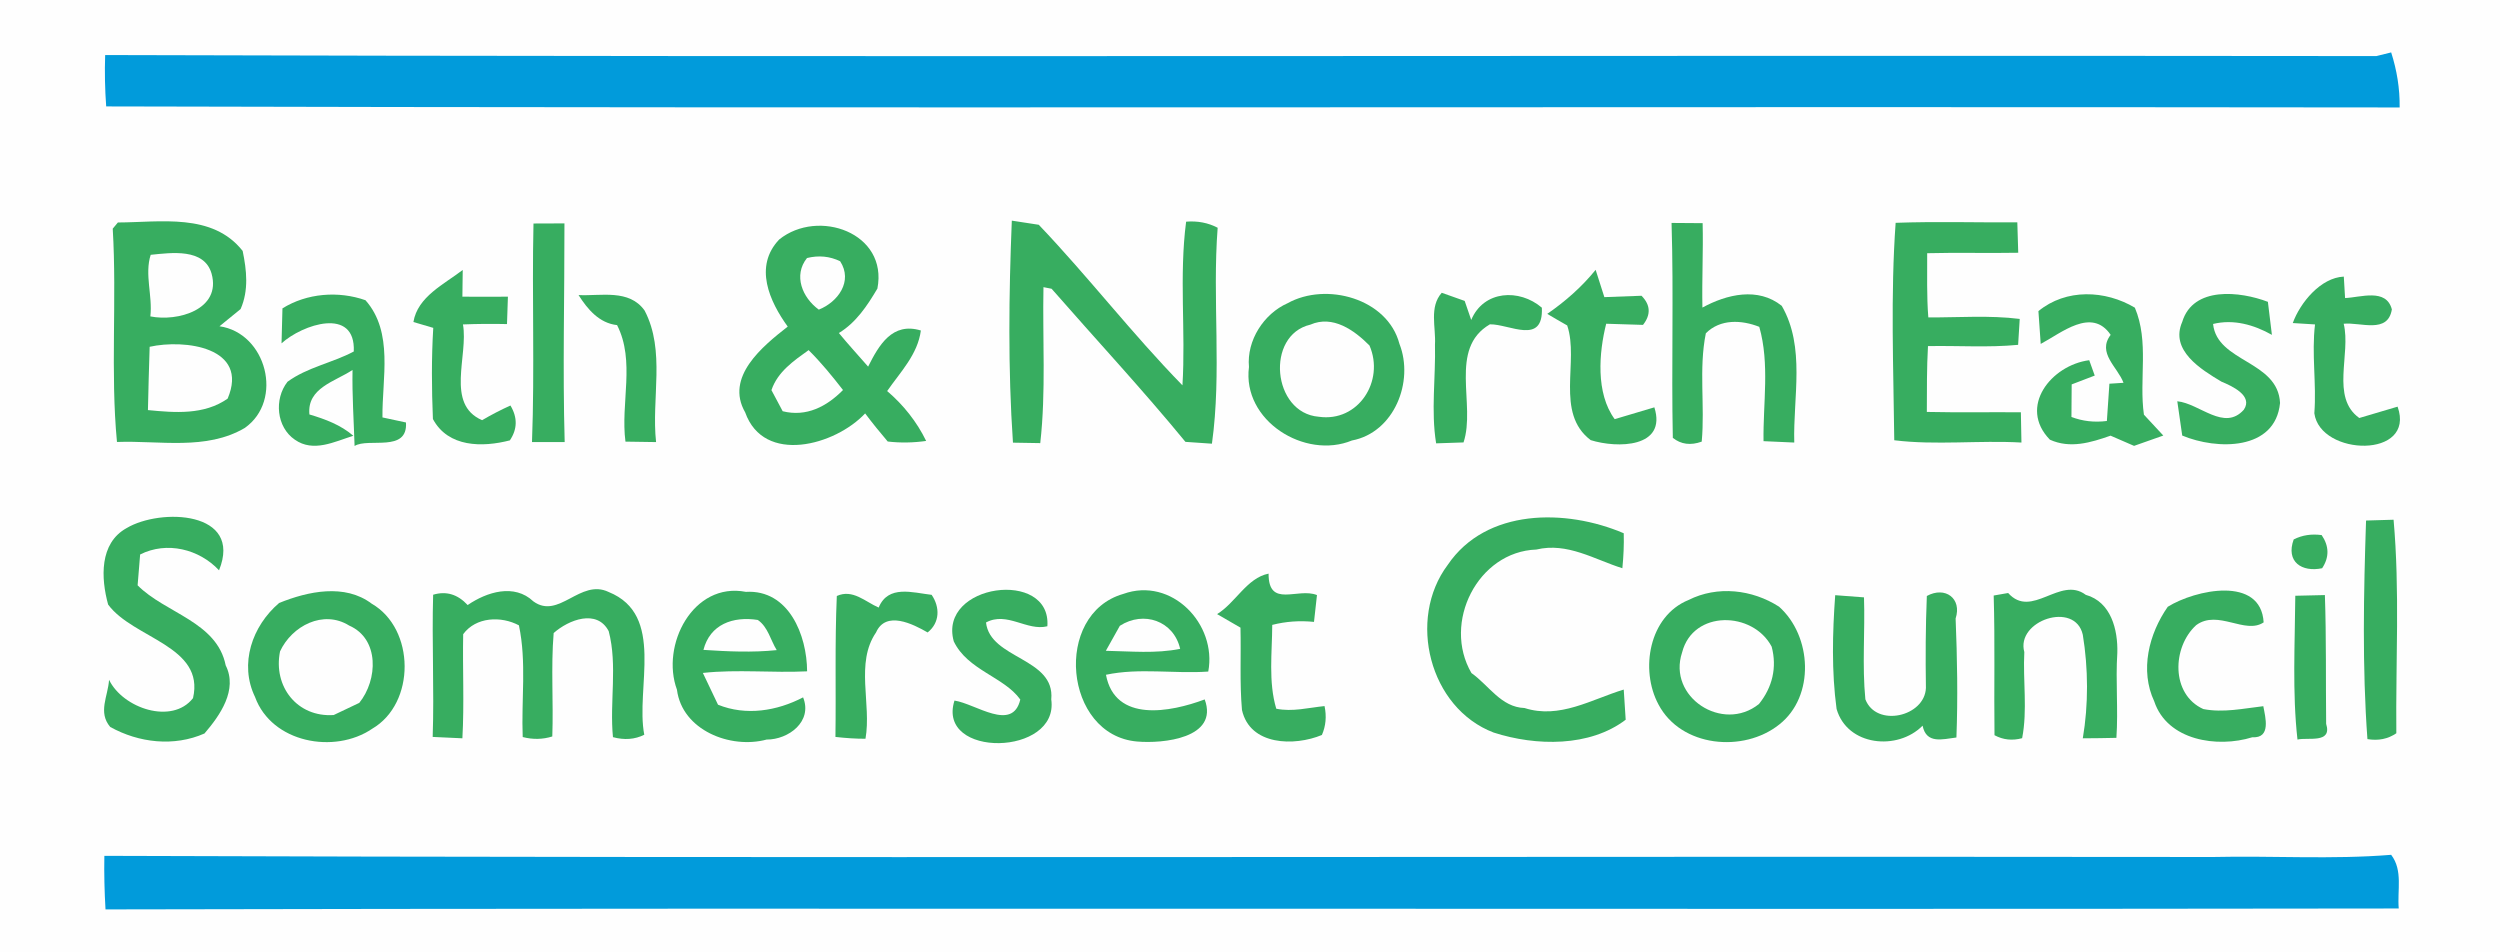
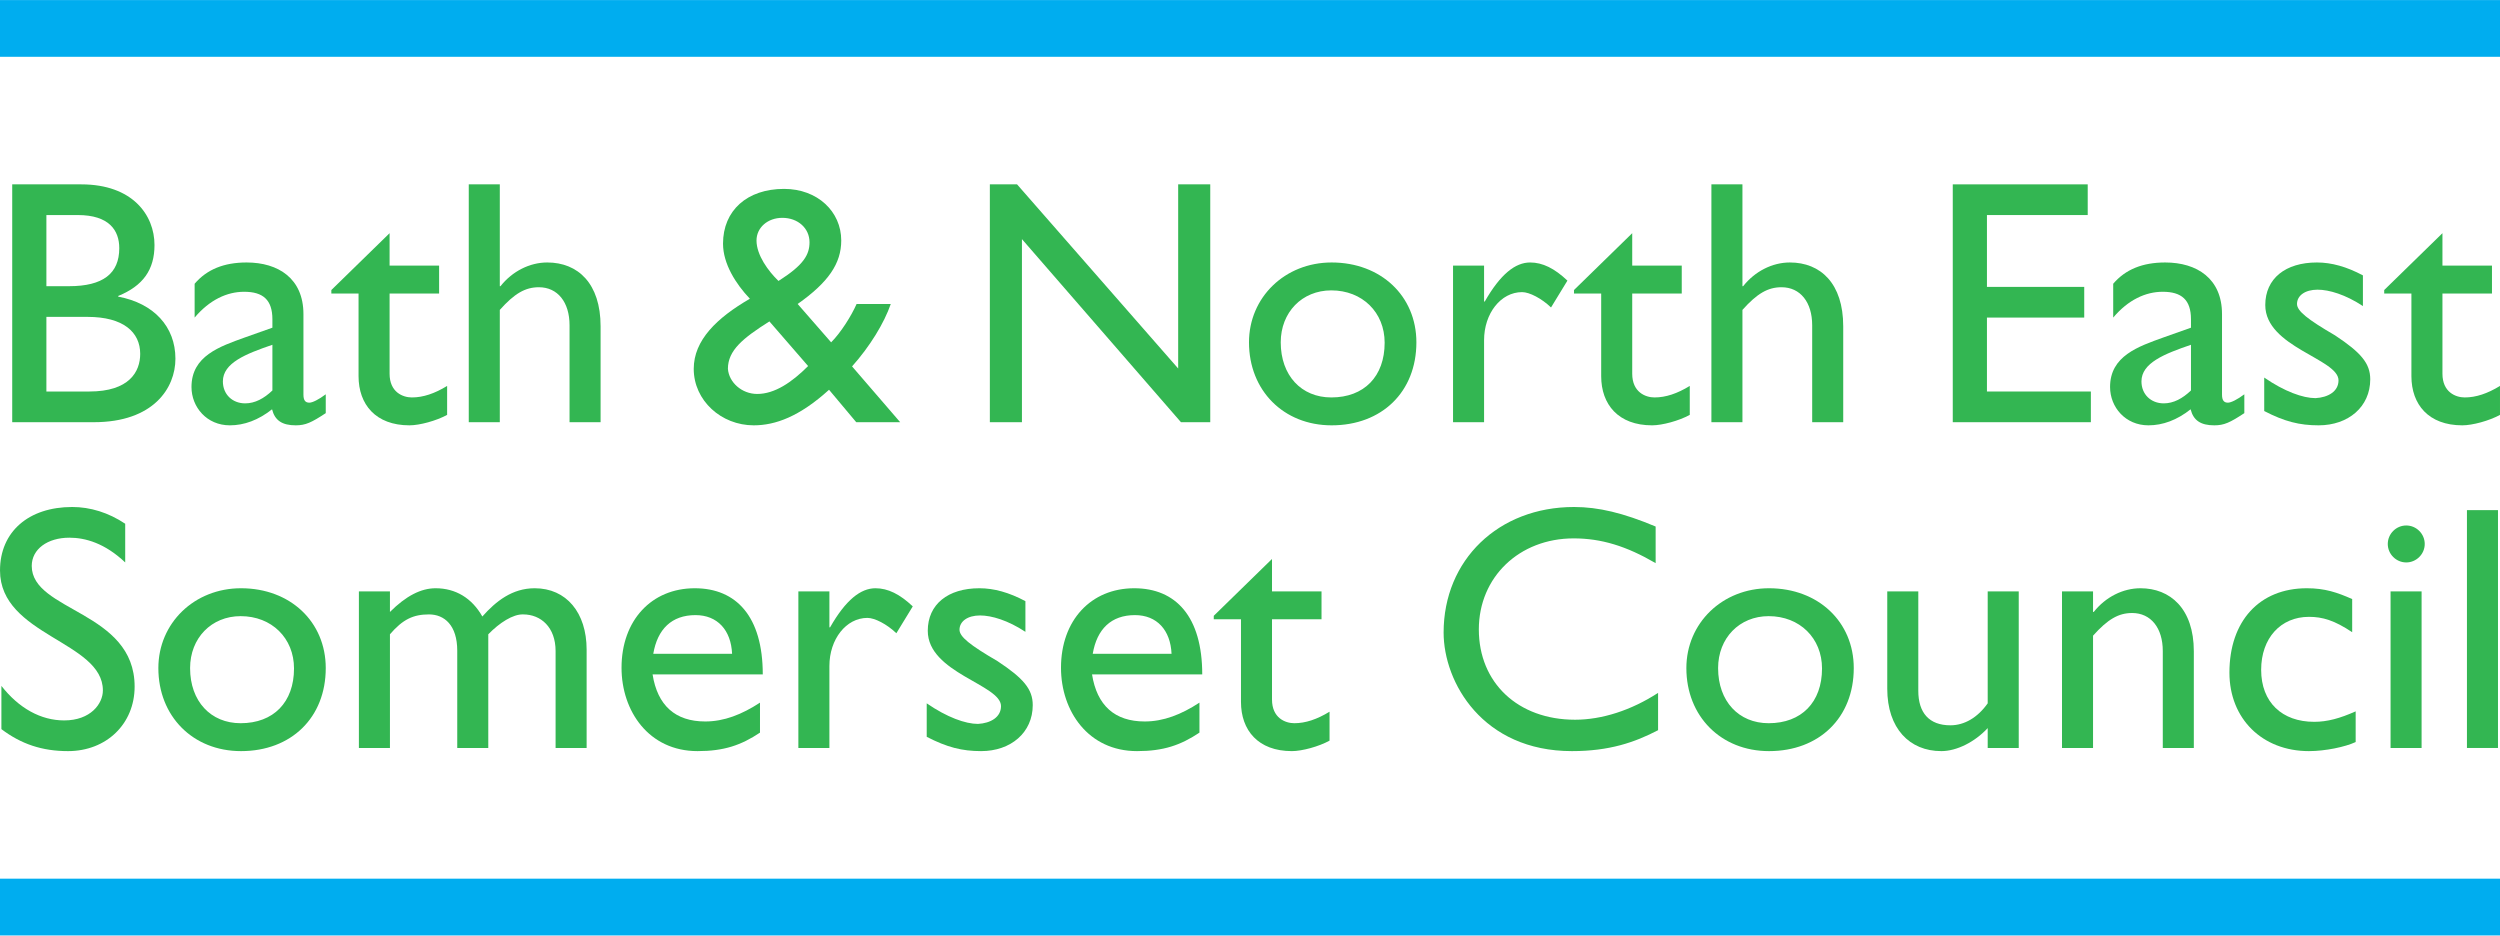
- <svg xmlns="http://www.w3.org/2000/svg" width="218pt" height="83pt" viewBox="0 0 218 83" version="1.1">
-   <path fill="#fefefe" d=" M 0.00 0.00 L 218.00 0.00 L 218.00 83.00 L 0.00 83.00 L 0.00 0.00 Z" />
-   <path fill="#019bdb" d=" M 9.17 4.80 C 75.18 5.00 141.20 4.81 207.22 4.89 L 208.51 4.57 C 209.01 6.13 209.27 7.73 209.25 9.37 C 142.59 9.28 75.90 9.46 9.26 9.28 C 9.15 7.79 9.12 6.29 9.17 4.80 Z" />
-   <path fill="#37ad60" d=" M 10.28 19.40 C 13.99 19.39 18.52 18.54 21.16 21.88 C 21.51 23.57 21.70 25.32 20.98 26.95 C 20.37 27.45 19.75 27.95 19.14 28.45 C 23.24 29.04 24.76 34.92 21.34 37.32 C 17.97 39.30 13.91 38.40 10.20 38.54 C 9.62 32.48 10.20 26.11 9.83 19.94 L 10.28 19.40 Z" />
-   <path fill="#37ad60" d=" M 88.23 19.24 C 88.82 19.33 89.99 19.51 90.58 19.60 C 94.90 24.13 98.73 29.12 103.11 33.60 C 103.40 28.88 102.81 24.06 103.43 19.33 C 104.42 19.25 105.34 19.42 106.18 19.86 C 105.70 26.13 106.55 32.47 105.68 38.69 C 105.10 38.65 103.95 38.57 103.37 38.53 C 99.62 33.96 95.59 29.63 91.70 25.18 L 90.99 25.04 C 90.90 29.55 91.22 34.13 90.71 38.64 C 90.12 38.63 88.92 38.61 88.33 38.60 C 87.89 32.18 87.97 25.65 88.23 19.24 Z" />
-   <path fill="#37ad60" d=" M 165.30 19.43 C 168.83 19.30 172.37 19.41 175.91 19.39 C 175.93 20.05 175.97 21.38 175.99 22.04 C 173.34 22.09 170.69 22.01 168.05 22.08 C 168.06 23.94 168.00 25.81 168.15 27.68 C 170.80 27.69 173.48 27.48 176.12 27.81 C 176.09 28.38 176.02 29.51 175.98 30.07 C 173.37 30.32 170.74 30.13 168.12 30.18 C 168.01 32.09 168.03 34.01 168.02 35.92 C 170.75 35.98 173.48 35.93 176.22 35.95 C 176.23 36.61 176.25 37.93 176.27 38.59 C 172.58 38.38 168.81 38.84 165.18 38.39 C 165.11 32.08 164.85 25.72 165.30 19.43 Z" />
-   <path fill="#37ad60" d=" M 46.52 19.49 C 47.20 19.49 48.55 19.48 49.22 19.48 C 49.23 25.85 49.06 32.19 49.24 38.55 C 48.53 38.55 47.10 38.55 46.39 38.55 C 46.63 32.19 46.38 25.84 46.52 19.49 Z" />
-   <path fill="#37ad60" d=" M 67.95 20.88 C 71.34 18.16 77.45 20.29 76.51 25.16 C 75.63 26.65 74.66 28.12 73.15 29.04 C 73.97 30.04 74.85 30.99 75.70 31.97 C 76.64 30.10 77.80 28.06 80.30 28.82 C 80.02 30.92 78.51 32.44 77.36 34.10 C 78.77 35.30 79.95 36.78 80.76 38.45 C 79.64 38.61 78.52 38.63 77.41 38.50 C 76.73 37.70 76.07 36.89 75.44 36.05 C 72.83 38.84 66.61 40.55 64.98 35.96 C 63.20 32.87 66.50 30.19 68.69 28.48 C 67.10 26.28 65.71 23.23 67.95 20.88 Z" />
-   <path fill="#37ad60" d=" M 145.76 19.44 C 146.44 19.45 147.80 19.46 148.47 19.46 C 148.53 21.91 148.40 24.37 148.45 26.82 C 150.58 25.66 153.30 25.01 155.37 26.67 C 157.45 30.27 156.35 34.64 156.46 38.59 C 155.79 38.56 154.45 38.50 153.78 38.47 C 153.73 35.15 154.33 31.74 153.41 28.50 C 151.86 27.89 150.01 27.80 148.75 29.06 C 148.12 32.17 148.68 35.37 148.39 38.51 C 147.42 38.86 146.58 38.75 145.87 38.18 C 145.74 31.93 145.95 25.69 145.76 19.44 Z" />
-   <path fill="#fefefe" d=" M 13.14 22.22 C 14.93 22.04 17.81 21.62 18.45 23.86 C 19.32 27.00 15.48 28.07 13.11 27.59 C 13.32 25.81 12.59 23.93 13.14 22.22 Z" />
-   <path fill="#fefefe" d=" M 70.37 22.50 C 71.39 22.25 72.35 22.34 73.26 22.78 C 74.40 24.53 73.06 26.34 71.40 27.00 C 69.96 25.96 69.16 24.01 70.37 22.50 Z" />
-   <path fill="#37ad60" d=" M 36.05 28.08 C 36.41 25.87 38.74 24.78 40.35 23.54 C 40.34 24.12 40.33 25.29 40.32 25.87 C 41.65 25.88 42.97 25.88 44.29 25.87 C 44.27 26.47 44.23 27.66 44.21 28.26 C 42.93 28.23 41.65 28.24 40.37 28.29 C 40.86 31.01 38.82 35.25 42.04 36.64 C 42.84 36.17 43.67 35.74 44.51 35.36 C 45.14 36.41 45.12 37.42 44.46 38.40 C 42.06 39.02 39.08 39.02 37.75 36.54 C 37.64 33.89 37.62 31.24 37.78 28.59 C 37.35 28.46 36.48 28.21 36.05 28.08 Z" />
-   <path fill="#37ad60" d=" M 134.92 27.37 C 136.50 26.28 137.93 25.02 139.14 23.53 C 139.33 24.13 139.71 25.31 139.90 25.91 C 140.71 25.88 142.33 25.82 143.14 25.79 C 143.93 26.59 143.97 27.44 143.27 28.33 C 142.47 28.30 140.87 28.25 140.06 28.23 C 139.43 30.73 139.13 34.28 140.80 36.55 C 141.67 36.30 143.39 35.78 144.26 35.52 C 145.38 39.07 141.01 39.10 138.71 38.38 C 135.57 36.01 137.72 31.50 136.66 28.38 C 136.22 28.13 135.35 27.63 134.92 27.37 Z" />
-   <path fill="#37ad60" d=" M 50.45 25.73 C 52.39 25.83 54.86 25.18 56.21 27.08 C 58.05 30.59 56.79 34.75 57.21 38.55 C 56.55 38.54 55.21 38.52 54.54 38.51 C 54.10 35.16 55.41 31.49 53.81 28.35 C 52.25 28.18 51.23 26.96 50.45 25.73 Z" />
-   <path fill="#37ad60" d=" M 128.29 27.90 C 129.37 25.31 132.49 25.15 134.45 26.83 C 134.60 30.13 131.65 28.26 129.92 28.28 C 126.28 30.40 128.72 35.28 127.62 38.58 C 127.03 38.60 125.83 38.64 125.23 38.66 C 124.77 35.81 125.20 32.91 125.13 30.04 C 125.22 28.55 124.61 26.78 125.72 25.53 C 126.22 25.70 127.22 26.06 127.72 26.24 L 128.29 27.90 Z" />
-   <path fill="#37ad60" d=" M 199.93 28.17 C 200.58 26.38 202.37 24.21 204.38 24.12 C 204.41 24.59 204.46 25.52 204.49 25.99 C 205.83 25.94 208.08 25.10 208.57 26.98 C 208.22 29.14 205.84 28.08 204.37 28.23 C 205.02 30.87 203.21 34.65 205.73 36.45 C 206.56 36.20 208.24 35.71 209.07 35.46 C 210.69 40.01 202.33 39.80 201.81 36.04 C 202.01 33.45 201.56 30.87 201.87 28.29 C 201.39 28.26 200.42 28.20 199.93 28.17 Z" />
-   <path fill="#37ad60" d=" M 24.63 26.89 C 26.76 25.56 29.52 25.35 31.87 26.18 C 34.34 28.97 33.31 33.02 33.35 36.40 C 33.86 36.51 34.89 36.73 35.40 36.84 C 35.58 39.50 32.11 38.14 30.92 38.89 C 30.85 36.68 30.70 34.47 30.74 32.26 C 29.21 33.28 26.76 33.82 26.98 36.14 C 28.36 36.55 29.71 37.05 30.81 38.00 C 29.17 38.51 27.33 39.48 25.71 38.34 C 24.11 37.25 23.88 34.81 25.07 33.29 C 26.80 32.02 28.98 31.65 30.85 30.65 C 31.02 26.71 26.36 28.29 24.55 29.94 C 24.57 28.92 24.60 27.90 24.63 26.89 Z" />
-   <path fill="#37ad60" d=" M 112.28 26.44 C 115.64 24.57 120.99 26.02 122.03 29.98 C 123.33 33.27 121.57 37.72 117.89 38.41 C 113.79 40.10 108.30 36.68 108.91 32.00 C 108.70 29.69 110.20 27.36 112.28 26.44 Z" />
-   <path fill="#37ad60" d=" M 177.75 27.13 C 180.16 25.15 183.58 25.29 186.16 26.83 C 187.42 29.81 186.51 33.06 186.95 36.16 C 187.37 36.61 188.22 37.52 188.64 37.98 C 188.01 38.20 186.73 38.65 186.09 38.88 C 185.58 38.66 184.55 38.21 184.04 37.99 C 182.31 38.60 180.51 39.14 178.75 38.34 C 175.96 35.48 178.87 31.84 182.18 31.41 C 182.30 31.74 182.54 32.41 182.66 32.75 C 182.16 32.94 181.16 33.33 180.65 33.52 C 180.64 34.47 180.63 35.41 180.63 36.36 C 181.60 36.73 182.63 36.85 183.72 36.71 C 183.78 35.90 183.88 34.27 183.94 33.46 L 185.17 33.38 C 184.67 32.02 182.84 30.78 184.05 29.20 C 182.40 26.76 179.75 29.04 177.95 29.99 C 177.90 29.28 177.80 27.85 177.75 27.13 Z" />
-   <path fill="#37ad60" d=" M 190.29 28.07 C 191.24 24.93 195.35 25.40 197.76 26.32 C 197.85 27.04 198.02 28.48 198.11 29.20 C 196.55 28.32 194.76 27.81 192.98 28.25 C 193.33 31.60 198.64 31.43 198.82 35.14 C 198.41 39.33 193.29 39.24 190.29 37.98 C 190.18 37.23 189.97 35.74 189.86 34.99 C 191.82 35.19 193.95 37.64 195.66 35.73 C 196.50 34.50 194.60 33.65 193.71 33.28 C 191.92 32.21 189.20 30.55 190.29 28.07 Z" />
-   <path fill="#fefefe" d=" M 114.26 28.31 C 116.23 27.45 118.10 28.80 119.42 30.13 C 120.76 33.22 118.45 36.84 114.99 36.34 C 110.94 36.01 110.33 29.23 114.26 28.31 Z" />
-   <path fill="#fefefe" d=" M 13.05 30.24 C 16.09 29.56 21.76 30.27 19.85 34.76 C 17.80 36.20 15.26 35.99 12.90 35.76 C 12.93 33.92 13.00 32.08 13.05 30.24 Z" />
-   <path fill="#fefefe" d=" M 70.51 30.53 C 71.60 31.61 72.57 32.80 73.51 34.01 C 72.09 35.45 70.32 36.38 68.25 35.86 C 68.00 35.40 67.51 34.48 67.27 34.02 C 67.81 32.42 69.20 31.47 70.51 30.53 Z" />
-   <path fill="#37ad60" d=" M 11.04 46.05 C 13.99 44.29 21.20 44.54 19.10 49.73 C 17.36 47.87 14.54 47.18 12.22 48.35 C 12.17 49.03 12.06 50.37 12.00 51.04 C 14.40 53.47 18.92 54.21 19.68 58.02 C 20.75 60.15 19.19 62.38 17.83 63.96 C 15.18 65.13 12.11 64.78 9.61 63.39 C 8.52 62.10 9.42 60.72 9.51 59.28 C 10.71 61.76 15.00 63.22 16.83 60.88 C 17.89 56.32 11.62 55.69 9.43 52.72 C 8.80 50.43 8.65 47.37 11.04 46.05 Z" />
-   <path fill="#37ad60" d=" M 126.24 49.26 C 129.59 44.31 136.56 44.35 141.59 46.50 C 141.62 47.52 141.57 48.54 141.47 49.55 C 139.04 48.79 136.68 47.27 133.97 47.92 C 128.86 48.10 125.75 54.30 128.31 58.69 C 129.83 59.76 130.89 61.67 132.94 61.74 C 136.00 62.72 138.77 60.99 141.59 60.13 C 141.63 60.79 141.71 62.10 141.76 62.76 C 138.62 65.15 133.94 65.07 130.25 63.88 C 124.64 61.75 122.69 53.99 126.24 49.26 Z" />
-   <path fill="#37ad60" d=" M 206.32 45.39 C 206.92 45.37 208.12 45.33 208.72 45.32 C 209.27 51.50 208.90 57.74 208.96 63.94 C 208.23 64.44 207.39 64.61 206.44 64.45 C 205.98 58.19 206.11 51.68 206.32 45.39 Z" />
-   <path fill="#37ad60" d=" M 200.01 47.04 C 200.75 46.66 201.57 46.54 202.45 46.66 C 203.11 47.63 203.12 48.60 202.49 49.55 C 200.72 49.92 199.30 48.99 200.01 47.04 Z" />
-   <path fill="#37ad60" d=" M 106.13 53.55 C 107.75 52.56 108.72 50.40 110.62 50.02 C 110.61 53.07 113.16 51.21 114.84 51.89 C 114.77 52.47 114.65 53.64 114.58 54.23 C 113.34 54.10 112.12 54.19 110.94 54.49 C 110.93 56.92 110.59 59.44 111.29 61.80 C 112.70 62.09 114.10 61.71 115.50 61.57 C 115.69 62.48 115.61 63.31 115.27 64.09 C 112.87 65.09 108.99 65.02 108.30 61.91 C 108.09 59.53 108.23 57.12 108.17 54.73 C 107.66 54.44 106.64 53.85 106.13 53.55 Z" />
-   <path fill="#37ad60" d=" M 76.62 52.98 C 77.45 50.97 79.58 51.68 81.24 51.87 C 81.97 52.94 81.97 54.29 80.89 55.15 C 79.62 54.42 77.25 53.21 76.39 55.15 C 74.56 57.82 76.01 61.38 75.47 64.42 C 74.59 64.42 73.72 64.36 72.85 64.26 C 72.91 60.17 72.79 56.07 72.97 51.97 C 74.36 51.34 75.46 52.48 76.62 52.98 Z" />
-   <path fill="#37ad60" d=" M 83.17 55.93 C 81.76 50.90 91.70 49.57 91.33 54.61 C 89.55 55.06 87.82 53.29 85.98 54.28 C 86.34 57.49 92.02 57.34 91.67 60.99 C 92.38 65.96 81.63 66.15 83.23 61.09 C 85.09 61.37 88.29 63.86 88.97 61.00 C 87.56 59.02 84.38 58.45 83.17 55.93 Z" />
-   <path fill="#37ad60" d=" M 24.34 52.58 C 26.85 51.56 30.07 50.87 32.41 52.64 C 36.21 54.83 36.26 61.33 32.45 63.55 C 29.17 65.78 23.70 64.78 22.24 60.78 C 20.84 57.89 21.99 54.58 24.34 52.58 Z" />
-   <path fill="#37ad60" d=" M 37.77 51.86 C 38.91 51.52 39.91 51.82 40.78 52.76 C 42.45 51.62 44.84 50.86 46.51 52.44 C 48.73 54.06 50.60 50.43 53.07 51.62 C 58.04 53.62 55.40 59.99 56.18 64.07 C 55.36 64.48 54.45 64.55 53.45 64.28 C 53.15 61.22 53.86 58.02 53.08 55.04 C 52.06 53.08 49.59 54.04 48.28 55.20 C 48.03 58.20 48.27 61.22 48.16 64.22 C 47.33 64.48 46.47 64.50 45.58 64.27 C 45.45 61.03 45.93 57.73 45.25 54.53 C 43.69 53.70 41.50 53.79 40.39 55.30 C 40.33 58.32 40.49 61.35 40.32 64.38 C 39.67 64.35 38.37 64.29 37.73 64.26 C 37.87 60.13 37.65 55.99 37.77 51.86 Z" />
-   <path fill="#37ad60" d=" M 59.03 60.14 C 57.60 56.26 60.43 50.72 65.04 51.61 C 68.78 51.39 70.37 55.39 70.38 58.54 C 67.35 58.69 64.31 58.35 61.29 58.68 C 61.62 59.37 62.28 60.76 62.61 61.45 C 65.05 62.44 67.75 62.00 70.03 60.81 C 70.88 62.92 68.75 64.50 66.85 64.49 C 63.70 65.34 59.48 63.68 59.03 60.14 Z" />
-   <path fill="#37ad60" d=" M 99.15 64.66 C 92.77 64.11 91.81 53.55 97.95 51.79 C 102.16 50.27 106.14 54.42 105.36 58.56 C 102.40 58.77 99.35 58.22 96.44 58.84 C 97.23 63.04 102.06 62.11 105.05 60.99 C 106.30 64.38 101.39 64.86 99.15 64.66 Z" />
-   <path fill="#37ad60" d=" M 147.24 52.32 C 149.76 51.05 152.79 51.40 155.13 52.90 C 158.01 55.46 158.28 60.71 155.16 63.17 C 152.04 65.67 146.58 65.16 144.62 61.43 C 142.99 58.40 143.79 53.72 147.24 52.32 Z" />
-   <path fill="#37ad60" d=" M 160.03 51.90 C 160.65 51.95 161.91 52.04 162.54 52.09 C 162.64 55.05 162.37 58.03 162.66 60.98 C 163.61 63.46 167.84 62.50 167.94 59.99 C 167.90 57.32 167.91 54.64 168.02 51.97 C 169.62 51.09 171.10 52.19 170.53 53.93 C 170.67 57.39 170.73 60.85 170.60 64.31 C 169.38 64.46 167.98 64.90 167.65 63.28 C 165.47 65.49 161.08 65.06 160.15 61.82 C 159.71 58.57 159.79 55.19 160.03 51.90 Z" />
-   <path fill="#37ad60" d=" M 173.85 51.93 L 175.11 51.71 C 177.18 54.02 179.63 50.18 181.88 51.87 C 184.09 52.49 184.69 54.92 184.63 56.94 C 184.47 59.41 184.72 61.88 184.55 64.34 C 183.57 64.36 182.59 64.38 181.62 64.38 C 182.12 61.46 182.10 58.27 181.62 55.35 C 180.95 52.37 175.76 54.11 176.52 56.86 C 176.39 59.35 176.81 61.92 176.33 64.37 C 175.48 64.60 174.68 64.52 173.92 64.11 C 173.87 60.05 173.97 55.99 173.85 51.93 Z" />
-   <path fill="#37ad60" d=" M 189.03 52.91 C 191.43 51.42 197.15 50.18 197.39 54.27 C 195.78 55.36 193.41 53.12 191.51 54.51 C 189.40 56.43 189.29 60.55 192.13 61.83 C 193.87 62.17 195.63 61.78 197.36 61.58 C 197.54 62.55 198.06 64.39 196.40 64.29 C 193.35 65.24 188.99 64.58 187.85 61.16 C 186.58 58.45 187.38 55.27 189.03 52.91 Z" />
-   <path fill="#37ad60" d=" M 200.15 51.95 C 200.80 51.93 202.09 51.90 202.73 51.89 C 202.86 55.62 202.80 59.37 202.84 63.12 C 203.39 64.87 201.24 64.27 200.34 64.49 C 199.88 60.39 200.12 56.10 200.15 51.95 Z" />
-   <path fill="#fefefe" d=" M 24.42 56.80 C 25.45 54.58 28.19 53.14 30.45 54.55 C 33.10 55.71 32.95 59.28 31.33 61.29 C 30.78 61.55 29.66 62.09 29.10 62.35 C 25.92 62.57 23.80 59.86 24.42 56.80 Z" />
-   <path fill="#fefefe" d=" M 61.34 56.67 C 61.91 54.44 63.92 53.72 66.08 54.06 C 66.97 54.67 67.19 55.82 67.73 56.69 C 65.61 56.91 63.46 56.81 61.34 56.67 Z" />
-   <path fill="#fefefe" d=" M 97.65 54.57 C 99.73 53.23 102.35 54.14 102.91 56.58 C 100.77 57.01 98.59 56.79 96.43 56.75 C 96.84 56.03 97.25 55.30 97.65 54.57 Z" />
-   <path fill="#fefefe" d=" M 146.68 56.89 C 147.63 53.17 152.85 53.28 154.49 56.39 C 154.97 58.21 154.55 59.94 153.38 61.39 C 150.22 63.93 145.38 60.78 146.68 56.89 Z" />
-   <path fill="#019bdb" d=" M 9.10 74.63 C 70.39 74.85 131.69 74.66 192.98 74.73 C 198.15 74.61 203.36 74.96 208.51 74.54 C 209.55 75.90 209.03 77.64 209.17 79.22 C 142.52 79.32 75.85 79.15 9.20 79.30 C 9.11 77.74 9.07 76.19 9.10 74.63 Z" />
+ <svg xmlns="http://www.w3.org/2000/svg" viewBox="0 0 425.2 159.1" height="159.1" width="425.2" xml:space="preserve" version="1.1" id="svg2">
+   <defs id="defs6">
+     <clipPath id="clipPath18" clipPathUnits="userSpaceOnUse">
+       <path id="path20" d="M 0,1272.76 0,0 l 3401.6,0 0,1272.76 -3401.6,0 z" />
+     </clipPath>
+   </defs>
+   <g transform="matrix(1.25,0,0,-1.25,0,159.1)" id="g10">
+     <g transform="scale(0.1,0.1)" id="g12">
+       <g id="g14">
+         <g clip-path="url(#clipPath18)" id="g16">
+           <path id="path22" style="fill:none;stroke:#00adef;stroke-width:77.232;stroke-linecap:butt;stroke-linejoin:miter;stroke-miterlimit:4;stroke-dasharray:none;stroke-opacity:1" d="m 0,38.609 3401.6,0" />
+           <path id="path24" style="fill:none;stroke:#00adef;stroke-width:77.232;stroke-linecap:butt;stroke-linejoin:miter;stroke-miterlimit:4;stroke-dasharray:none;stroke-opacity:1" d="m 0,1234.14 3401.6,0" />
+           <path id="path26" style="fill:#33b652;fill-opacity:1;fill-rule:nonzero;stroke:none" d="m 63.121,740.098 58.359,0 c 54.571,0 69.282,27.043 69.282,51.242 0,29.43 -22.774,50.297 -71.657,50.297 l -55.984,0 0,-101.539 z m 0,143.3 30.84,0 c 46.027,0 68.328,17.082 68.328,51.719 0,24.199 -13.758,45.078 -56.465,45.078 l -42.703,0 0,-96.797 z m -46.5,138.552 93.949,0 c 69.75,0 99.645,-41.755 99.645,-82.563 0,-33.692 -15.653,-55.52 -49.352,-69.274 l 0,-0.953 c 48.407,-9.015 77.821,-40.808 77.821,-84.461 0,-39.855 -29.891,-86.359 -111.032,-86.359 l -111.031,0 0,323.61" />
+           <path id="path28" style="fill:#33b652;fill-opacity:1;fill-rule:nonzero;stroke:none" d="m 370.641,803.672 c -36.071,-12.332 -67.383,-24.668 -67.383,-49.813 0,-17.558 12.804,-29.894 30.363,-29.894 13.281,0 25.625,6.64 37.02,17.551 l 0,62.156 z m 72.589,-92.996 c -19.453,-12.813 -27.515,-16.602 -40.804,-16.602 -18.508,0 -28.473,6.641 -32.266,21.824 -18.512,-14.707 -37.965,-21.824 -57.418,-21.824 -31.316,0 -52.195,24.676 -52.195,52.188 0,42.234 38.437,55.047 72.601,67.383 l 37.493,13.285 0,11.39 c 0,26.571 -12.821,37.481 -38.446,37.481 -23.25,0 -46.968,-10.91 -67.375,-35.106 l 0,46.02 c 16.606,19.457 39.86,28.949 70.703,28.949 43.176,0 77.344,-21.828 77.344,-70.226 l 0,-109.614 c 0,-8.062 2.848,-10.91 8.063,-10.91 4.269,0 12.808,4.266 22.3,11.387 l 0,-25.625" />
+           <path id="path30" style="fill:#33b652;fill-opacity:1;fill-rule:nonzero;stroke:none" d="m 530.09,911.395 67.375,0 0,-37.965 -67.375,0 0,-109.133 c 0,-25.149 18.023,-32.27 30.363,-32.27 15.184,0 30.848,5.219 47.926,15.661 l 0,-39.387 c -14.707,-8.067 -37.481,-14.227 -51.238,-14.227 -46.032,0 -69.282,28.465 -69.282,66.903 l 0,112.453 -37.015,0 0,4.75 79.246,77.34 0,-44.125" />
+           <path id="path32" style="fill:#33b652;fill-opacity:1;fill-rule:nonzero;stroke:none" d="m 680.055,883.398 0.945,0 c 16.133,20.399 39.855,32.266 63.586,32.266 41.754,0 72.598,-28.469 72.598,-86.836 l 0,-130.488 -42.235,0 0,131.914 c 0,31.316 -16.133,51.719 -41.758,51.719 -18.5,0 -33.211,-8.543 -53.136,-30.84 l 0,-152.793 -42.239,0 0,323.61 42.239,0 0,-138.552" />
+           <path id="path34" style="fill:#33b652;fill-opacity:1;fill-rule:nonzero;stroke:none" d="m 1059.23,890.516 c 34.64,21.824 42.23,36.062 42.23,52.668 0,18.98 -15.66,33.218 -37.02,33.218 -19.92,0 -35.1,-13.285 -35.1,-30.843 0,-19.934 16.12,-41.762 29.89,-55.043 z m -12.34,-55.039 c -36.06,-22.782 -56.468,-39.391 -56.468,-64.539 1.426,-18.504 18.978,-34.165 39.858,-34.165 23.72,0 46.97,15.661 69.28,37.965 l -52.67,60.739 z m 165.13,23.718 c -9.02,-26.093 -28.48,-57.886 -52.67,-84.937 l 65.47,-75.918 -59.78,0 -37.01,44.133 c -40.33,-36.543 -73.07,-48.399 -102.5,-48.399 -44.124,0 -81.608,33.688 -81.608,76.864 0,38.914 31.316,69.285 76.398,95.382 -18.99,19.922 -36.543,47.45 -36.543,74.965 0,45.078 32.743,74.495 83.043,74.495 45.55,0 77.81,-30.839 77.81,-70.221 0,-31.325 -17.55,-56.946 -59.31,-86.364 l 45.56,-52.191 c 13.29,13.285 27.52,36.058 34.64,52.191 l 46.5,0" />
+           <path id="path36" style="fill:#33b652;fill-opacity:1;fill-rule:nonzero;stroke:none" d="m 1646.72,698.34 -39.86,0 -216.37,249.113 0,-249.113 -43.66,0 0,323.61 37.02,0 219.22,-250.532 0,250.532 43.65,0 0,-323.61" />
+           <path id="path38" style="fill:#33b652;fill-opacity:1;fill-rule:nonzero;stroke:none" d="m 1742.62,807.004 c 0,-45.078 28,-74.977 68.8,-74.977 44.61,0 72.59,28.473 72.59,74.496 0,41.286 -30.37,71.176 -72.59,71.176 -39.87,0 -68.8,-29.89 -68.8,-70.695 z m 184.58,0 c 0,-67.383 -46.98,-112.93 -115.32,-112.93 -65.46,0 -112.45,47.442 -112.45,112.93 0,61.215 48.88,108.66 112.45,108.66 66.92,0 115.32,-45.551 115.32,-108.66" />
+           <path id="path40" style="fill:#33b652;fill-opacity:1;fill-rule:nonzero;stroke:none" d="m 2019.29,911.395 0,-48.879 0.94,0 c 21.36,37.492 41.76,53.148 61.69,53.148 17.08,0 33.22,-8.066 50.77,-24.676 l -22.3,-36.539 c -12.81,12.34 -29.42,20.879 -39.38,20.879 -28.95,0 -51.72,-28.941 -51.72,-65.476 l 0,-111.512 -42.23,0 0,213.055 42.23,0" />
+           <path id="path42" style="fill:#33b652;fill-opacity:1;fill-rule:nonzero;stroke:none" d="m 2220.87,911.395 67.38,0 0,-37.965 -67.38,0 0,-109.133 c 0,-25.149 18.03,-32.27 30.37,-32.27 15.18,0 30.84,5.219 47.93,15.661 l 0,-39.387 c -14.71,-8.067 -37.49,-14.227 -51.25,-14.227 -46.04,0 -69.28,28.465 -69.28,66.903 l 0,112.453 -37.01,0 0,4.75 79.24,77.34 0,-44.125" />
+           <path id="path44" style="fill:#33b652;fill-opacity:1;fill-rule:nonzero;stroke:none" d="m 2370.83,883.398 0.96,0 c 16.13,20.399 39.85,32.266 63.57,32.266 41.76,0 72.6,-28.469 72.6,-86.836 l 0,-130.488 -42.23,0 0,131.914 c 0,31.316 -16.13,51.719 -41.76,51.719 -18.5,0 -33.21,-8.543 -53.14,-30.84 l 0,-152.793 -42.23,0 0,323.61 42.23,0 0,-138.552" />
+           <path id="path46" style="fill:#33b652;fill-opacity:1;fill-rule:nonzero;stroke:none" d="m 2840.63,980.195 -137.12,0 0,-97.75 132.38,0 0,-41.75 -132.38,0 0,-100.597 141.4,0 0,-41.758 -187.9,0 0,323.61 183.62,0 0,-41.755" />
+           <path id="path48" style="fill:#33b652;fill-opacity:1;fill-rule:nonzero;stroke:none" d="m 2981.13,803.672 c -36.06,-12.332 -67.38,-24.668 -67.38,-49.813 0,-17.558 12.81,-29.894 30.37,-29.894 13.28,0 25.62,6.64 37.01,17.551 l 0,62.156 z m 72.6,-92.996 c -19.46,-12.813 -27.52,-16.602 -40.81,-16.602 -18.52,0 -28.48,6.641 -32.27,21.824 -18.51,-14.707 -37.96,-21.824 -57.42,-21.824 -31.31,0 -52.19,24.676 -52.19,52.188 0,42.234 38.44,55.047 72.6,67.383 l 37.49,13.285 0,11.39 c 0,26.571 -12.82,37.481 -38.44,37.481 -23.25,0 -46.98,-10.91 -67.38,-35.106 l 0,46.02 c 16.61,19.457 39.86,28.949 70.71,28.949 43.17,0 77.34,-21.828 77.34,-70.226 l 0,-109.614 c 0,-8.062 2.85,-10.91 8.07,-10.91 4.26,0 12.8,4.266 22.3,11.387 l 0,-25.625" />
+           <path id="path50" style="fill:#33b652;fill-opacity:1;fill-rule:nonzero;stroke:none" d="m 3215.08,856.348 c -23.72,15.66 -46.03,22.304 -61.68,22.304 -17.08,0 -28,-8.058 -28,-19.457 0,-9.492 14.24,-20.875 51.72,-42.699 35.12,-23.254 47.93,-37.961 47.93,-59.797 0,-37.484 -29.9,-62.625 -70.24,-62.625 -26.09,0 -46.5,5.215 -74.02,19.453 l 0,45.547 c 27.52,-18.976 52.68,-27.988 69.76,-27.988 17.08,0.941 31.32,9.012 31.32,24.199 0,29.414 -99.65,45.074 -99.65,102.485 0,36.066 27.52,57.894 70.23,57.894 19.92,0 40.33,-5.695 62.63,-17.559 l 0,-41.757" />
+           <path id="path52" style="fill:#33b652;fill-opacity:1;fill-rule:nonzero;stroke:none" d="m 3323.29,911.395 67.38,0 0,-37.965 -67.38,0 0,-109.133 c 0,-25.149 18.03,-32.27 30.37,-32.27 15.18,0 30.84,5.219 47.93,15.661 l 0,-39.387 c -14.71,-8.067 -37.48,-14.227 -51.25,-14.227 -46.03,0 -69.28,28.465 -69.28,66.903 l 0,112.453 -37.01,0 0,4.75 79.24,77.34 0,-44.125" />
+           <path id="path54" style="fill:#33b652;fill-opacity:1;fill-rule:nonzero;stroke:none" d="m 170.359,507.52 c -27.523,26.093 -54.093,33.683 -75.921,33.683 -29.891,0 -51.25,-15.656 -51.25,-38.43 0,-62.168 139.988,-61.211 139.988,-164.179 0,-50.782 -38.442,-87.793 -90.633,-87.793 -35.117,0 -63.586,9.488 -90.637,29.902 l 0,58.84 C 25.637,309.172 55.531,292.57 87.32,292.57 c 36.063,0 52.668,22.762 52.668,40.801 0,66.902 -139.976,74.5 -139.976,163.231 0,52.668 38.902,86.359 98.227,86.359 24.672,0 49.344,-7.59 72.121,-22.785 l 0,-52.656" />
+           <path id="path56" style="fill:#33b652;fill-opacity:1;fill-rule:nonzero;stroke:none" d="m 258.645,363.742 c 0,-45.078 27.996,-74.972 68.8,-74.972 44.606,0 72.606,28.468 72.606,74.492 0,41.281 -30.367,71.183 -72.606,71.183 -39.851,0 -68.8,-29.902 -68.8,-70.703 z m 184.582,0 c 0,-67.383 -46.977,-112.941 -115.301,-112.941 -65.485,0 -112.457,47.461 -112.457,112.941 0,61.211 48.871,108.66 112.457,108.66 66.902,0 115.301,-45.554 115.301,-108.66" />
+           <path id="path58" style="fill:#33b652;fill-opacity:1;fill-rule:nonzero;stroke:none" d="m 530.57,468.125 0,-27.988 c 21.828,21.828 42.227,32.265 62.16,32.265 27.043,0 49.344,-13.281 63.579,-38.437 18.503,20.879 40.808,38.437 71.175,38.437 43.18,0 70.7,-33.222 70.7,-83.515 l 0,-133.809 -42.227,0 0,131.914 c 0,32.266 -19.934,49.817 -44.133,49.817 -13.762,0.476 -32.262,-11.387 -47.449,-27.043 l 0,-154.688 -42.23,0 0,132.383 c 0,34.641 -17.559,49.348 -38.438,49.348 -21.348,0 -35.586,-6.641 -53.137,-27.043 l 0,-154.688 -42.242,0 0,213.047 42.242,0" />
+           <path id="path60" style="fill:#33b652;fill-opacity:1;fill-rule:nonzero;stroke:none" d="m 996.109,383.195 c -1.425,32.266 -19.933,52.664 -49.824,52.664 -32.265,0 -51.719,-18.972 -57.418,-52.664 l 107.242,0 z m 37.961,-107.238 c -25.63,-17.086 -48.879,-25.156 -84.937,-25.156 -66.434,0 -103.445,54.57 -103.445,113.418 0,64.531 40.804,108.183 99.644,108.183 56.468,0 92.528,-38.437 92.528,-117.207 l -149.938,0 c 6.644,-42.226 30.84,-64.062 71.652,-64.062 25.617,0 49.816,9.492 74.496,25.637 l 0,-40.813" />
+           <path id="path62" style="fill:#33b652;fill-opacity:1;fill-rule:nonzero;stroke:none" d="m 1128.52,468.125 0,-48.867 0.95,0 c 21.35,37.48 41.76,53.144 61.69,53.144 17.08,0 33.21,-8.066 50.77,-24.675 l -22.31,-36.536 c -12.81,12.336 -29.41,20.879 -39.38,20.879 -28.94,0 -51.72,-28.945 -51.72,-65.476 l 0,-111.516 -42.23,0 0,213.047 42.23,0" />
+           <path id="path64" style="fill:#33b652;fill-opacity:1;fill-rule:nonzero;stroke:none" d="m 1395.22,413.086 c -23.73,15.664 -46.03,22.305 -61.68,22.305 -17.09,0 -28,-8.067 -28,-19.453 0,-9.493 14.23,-20.879 51.72,-42.715 35.11,-23.243 47.93,-37.957 47.93,-59.785 0,-37.481 -29.9,-62.637 -70.23,-62.637 -26.1,0 -46.5,5.238 -74.03,19.461 l 0,45.558 c 27.53,-18.984 52.68,-28.008 69.76,-28.008 17.08,0.958 31.32,9.024 31.32,24.211 0,29.415 -99.65,45.079 -99.65,102.489 0,36.054 27.52,57.89 70.22,57.89 19.93,0 40.34,-5.703 62.64,-17.558 l 0,-41.758" />
+           <path id="path66" style="fill:#33b652;fill-opacity:1;fill-rule:nonzero;stroke:none" d="m 1594.06,383.195 c -1.43,32.266 -19.93,52.664 -49.83,52.664 -32.26,0 -51.72,-18.972 -57.41,-52.664 l 107.24,0 z m 37.96,-107.238 c -25.63,-17.086 -48.88,-25.156 -84.94,-25.156 -66.43,0 -103.44,54.57 -103.44,113.418 0,64.531 40.81,108.183 99.65,108.183 56.46,0 92.53,-38.437 92.53,-117.207 l -149.95,0 c 6.64,-42.226 30.84,-64.062 71.65,-64.062 25.62,0 49.82,9.492 74.5,25.637 l 0,-40.813" />
+           <path id="path68" style="fill:#33b652;fill-opacity:1;fill-rule:nonzero;stroke:none" d="m 1730.74,468.125 67.38,0 0,-37.957 -67.38,0 0,-109.133 c 0,-25.156 18.04,-32.265 30.36,-32.265 15.2,0 30.85,5.214 47.93,15.656 l 0,-39.387 c -14.7,-8.07 -37.48,-14.238 -51.25,-14.238 -46.01,0 -69.26,28.476 -69.26,66.914 l 0,112.453 -37.02,0 0,4.746 79.24,77.344 0,-44.133" />
+           <path id="path70" style="fill:#33b652;fill-opacity:1;fill-rule:nonzero;stroke:none" d="m 2252.73,506.562 c -39.85,23.254 -74.02,33.692 -111.51,33.692 -74.02,0 -129.06,-52.676 -129.06,-123.848 0,-72.597 53.14,-122.89 130.96,-122.89 36.54,0 76.4,12.812 112.93,36.523 l 0,-50.762 c -31.78,-16.605 -66.42,-28.476 -117.19,-28.476 -121.48,0 -174.62,93.488 -174.62,161.34 0,98.699 74.5,170.82 177.47,170.82 33.2,0 66.89,-8.066 111.02,-26.574 l 0,-49.825" />
+           <path id="path72" style="fill:#33b652;fill-opacity:1;fill-rule:nonzero;stroke:none" d="m 2337.72,363.742 c 0,-45.078 27.99,-74.972 68.8,-74.972 44.6,0 72.6,28.468 72.6,74.492 0,41.281 -30.37,71.183 -72.6,71.183 -39.85,0 -68.8,-29.902 -68.8,-70.703 z m 184.58,0 c 0,-67.383 -46.98,-112.941 -115.3,-112.941 -65.49,0 -112.46,47.461 -112.46,112.941 0,61.211 48.87,108.66 112.46,108.66 66.9,0 115.3,-45.554 115.3,-108.66" />
+           <path id="path74" style="fill:#33b652;fill-opacity:1;fill-rule:nonzero;stroke:none" d="m 2704.54,255.078 0,27.051 c -17.56,-18.981 -42.23,-31.328 -63.1,-31.328 -43.19,0 -73.56,30.851 -73.56,84.941 l 0,132.383 42.23,0 0,-135.234 c 0,-29.883 14.72,-46.973 43.66,-46.973 18.99,0 37.01,10.441 50.77,29.902 l 0,152.305 42.23,0 0,-213.047 -42.23,0" />
+           <path id="path76" style="fill:#33b652;fill-opacity:1;fill-rule:nonzero;stroke:none" d="m 2847.88,440.137 0.95,0 c 16.12,20.402 39.85,32.265 63.58,32.265 40.33,0 72.6,-27.527 72.6,-85.886 l 0,-131.438 -42.24,0 0,131.914 c 0,31.32 -16.12,51.719 -41.74,51.719 -18.52,0 -33.23,-8.543 -53.15,-30.84 l 0,-152.793 -42.24,0 0,213.047 42.24,0 0,-27.988" />
+           <path id="path78" style="fill:#33b652;fill-opacity:1;fill-rule:nonzero;stroke:none" d="m 3200.47,412.609 c -24.2,16.141 -40.33,20.887 -58.84,20.887 -38.44,0 -65.01,-28.953 -65.01,-72.129 0,-44.129 28.47,-70.703 72.13,-70.703 18.04,0 35.11,4.746 56.46,14.238 l 0,-41.754 c -14.23,-6.636 -41.27,-12.347 -63.58,-12.347 -63.59,0 -108.18,44.14 -108.18,106.769 0,70.223 40.8,114.832 105.33,114.832 24.68,0 41.29,-5.703 61.69,-14.707 l 0,-45.086" />
+           <path id="path80" style="fill:#33b652;fill-opacity:1;fill-rule:nonzero;stroke:none" d="m 3294.91,255.078 -42.22,0 0,213.047 42.22,0 0,-213.047 z m -20.87,252.442 c -13.76,0 -25.14,11.386 -25.14,25.136 0,13.77 11.38,25.156 25.14,25.156 13.76,0 25.15,-11.386 25.15,-25.156 0,-13.75 -11.39,-25.136 -25.15,-25.136" />
+           <path id="path82" style="fill:#33b652;fill-opacity:1;fill-rule:nonzero;stroke:none" d="m 3356.62,255.078 42.23,0 0,323.613 -42.23,0 0,-323.613 z" />
+         </g>
+       </g>
+     </g>
+   </g>
</svg>
